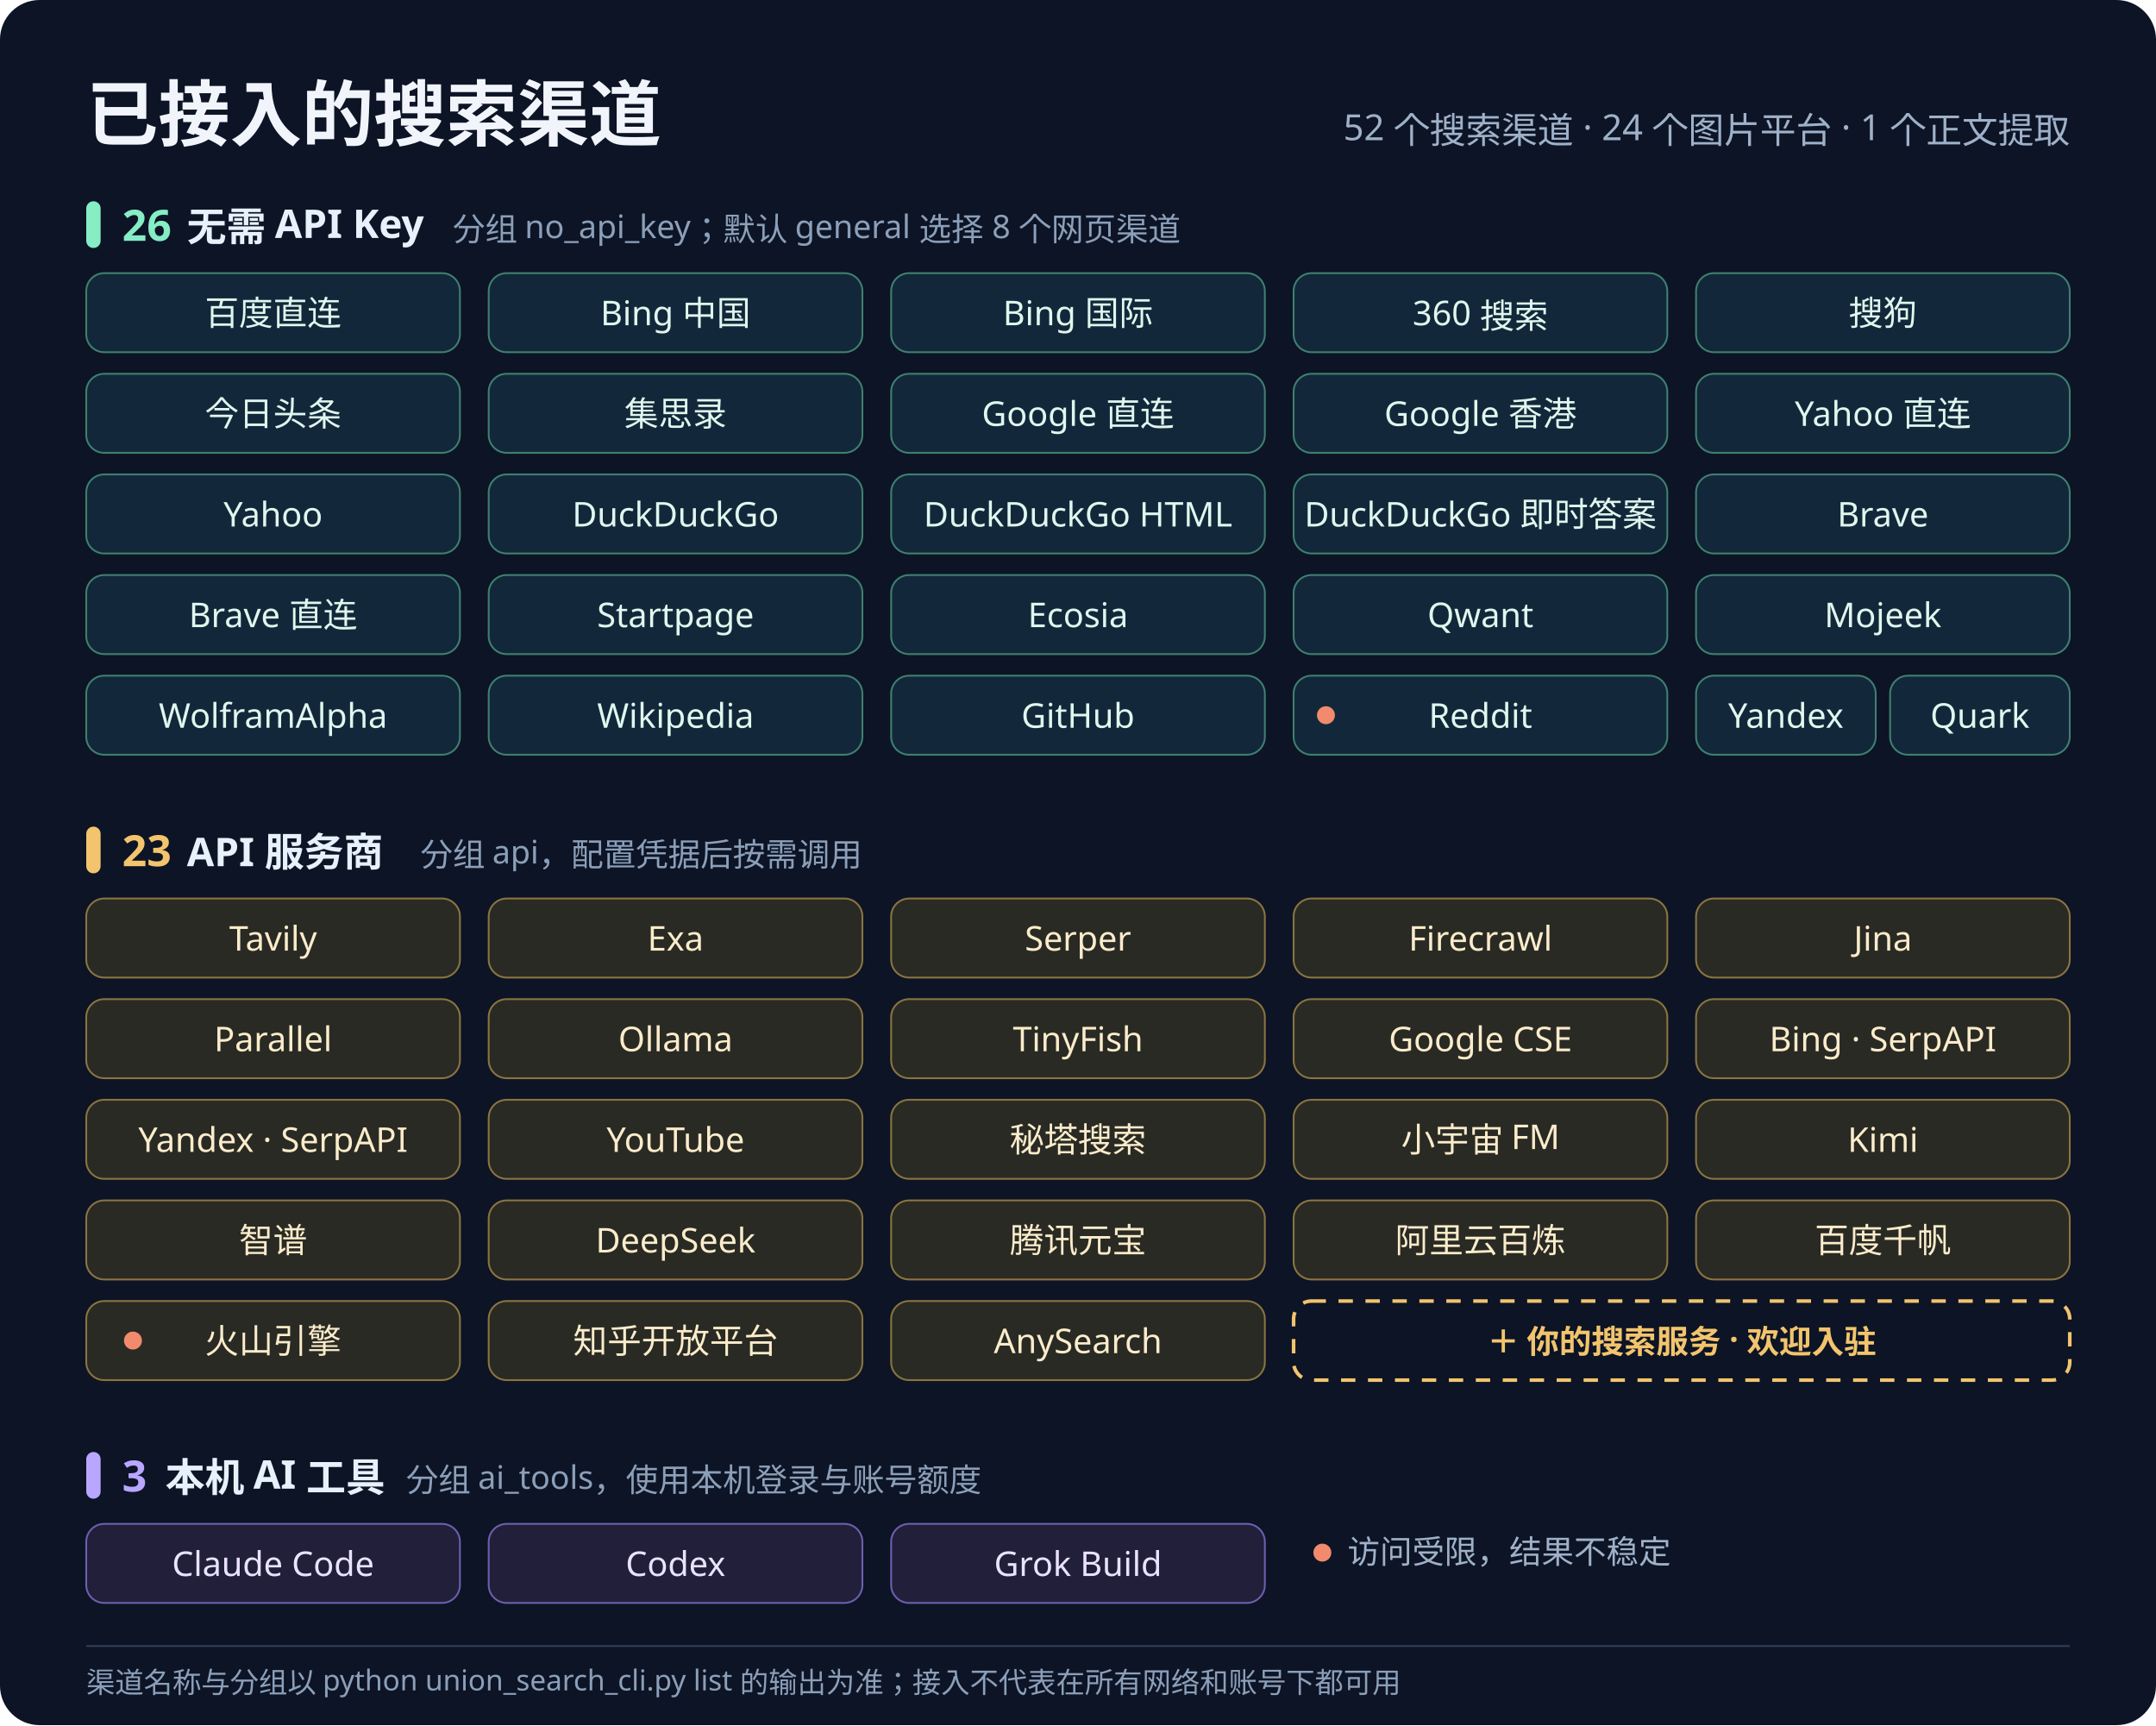
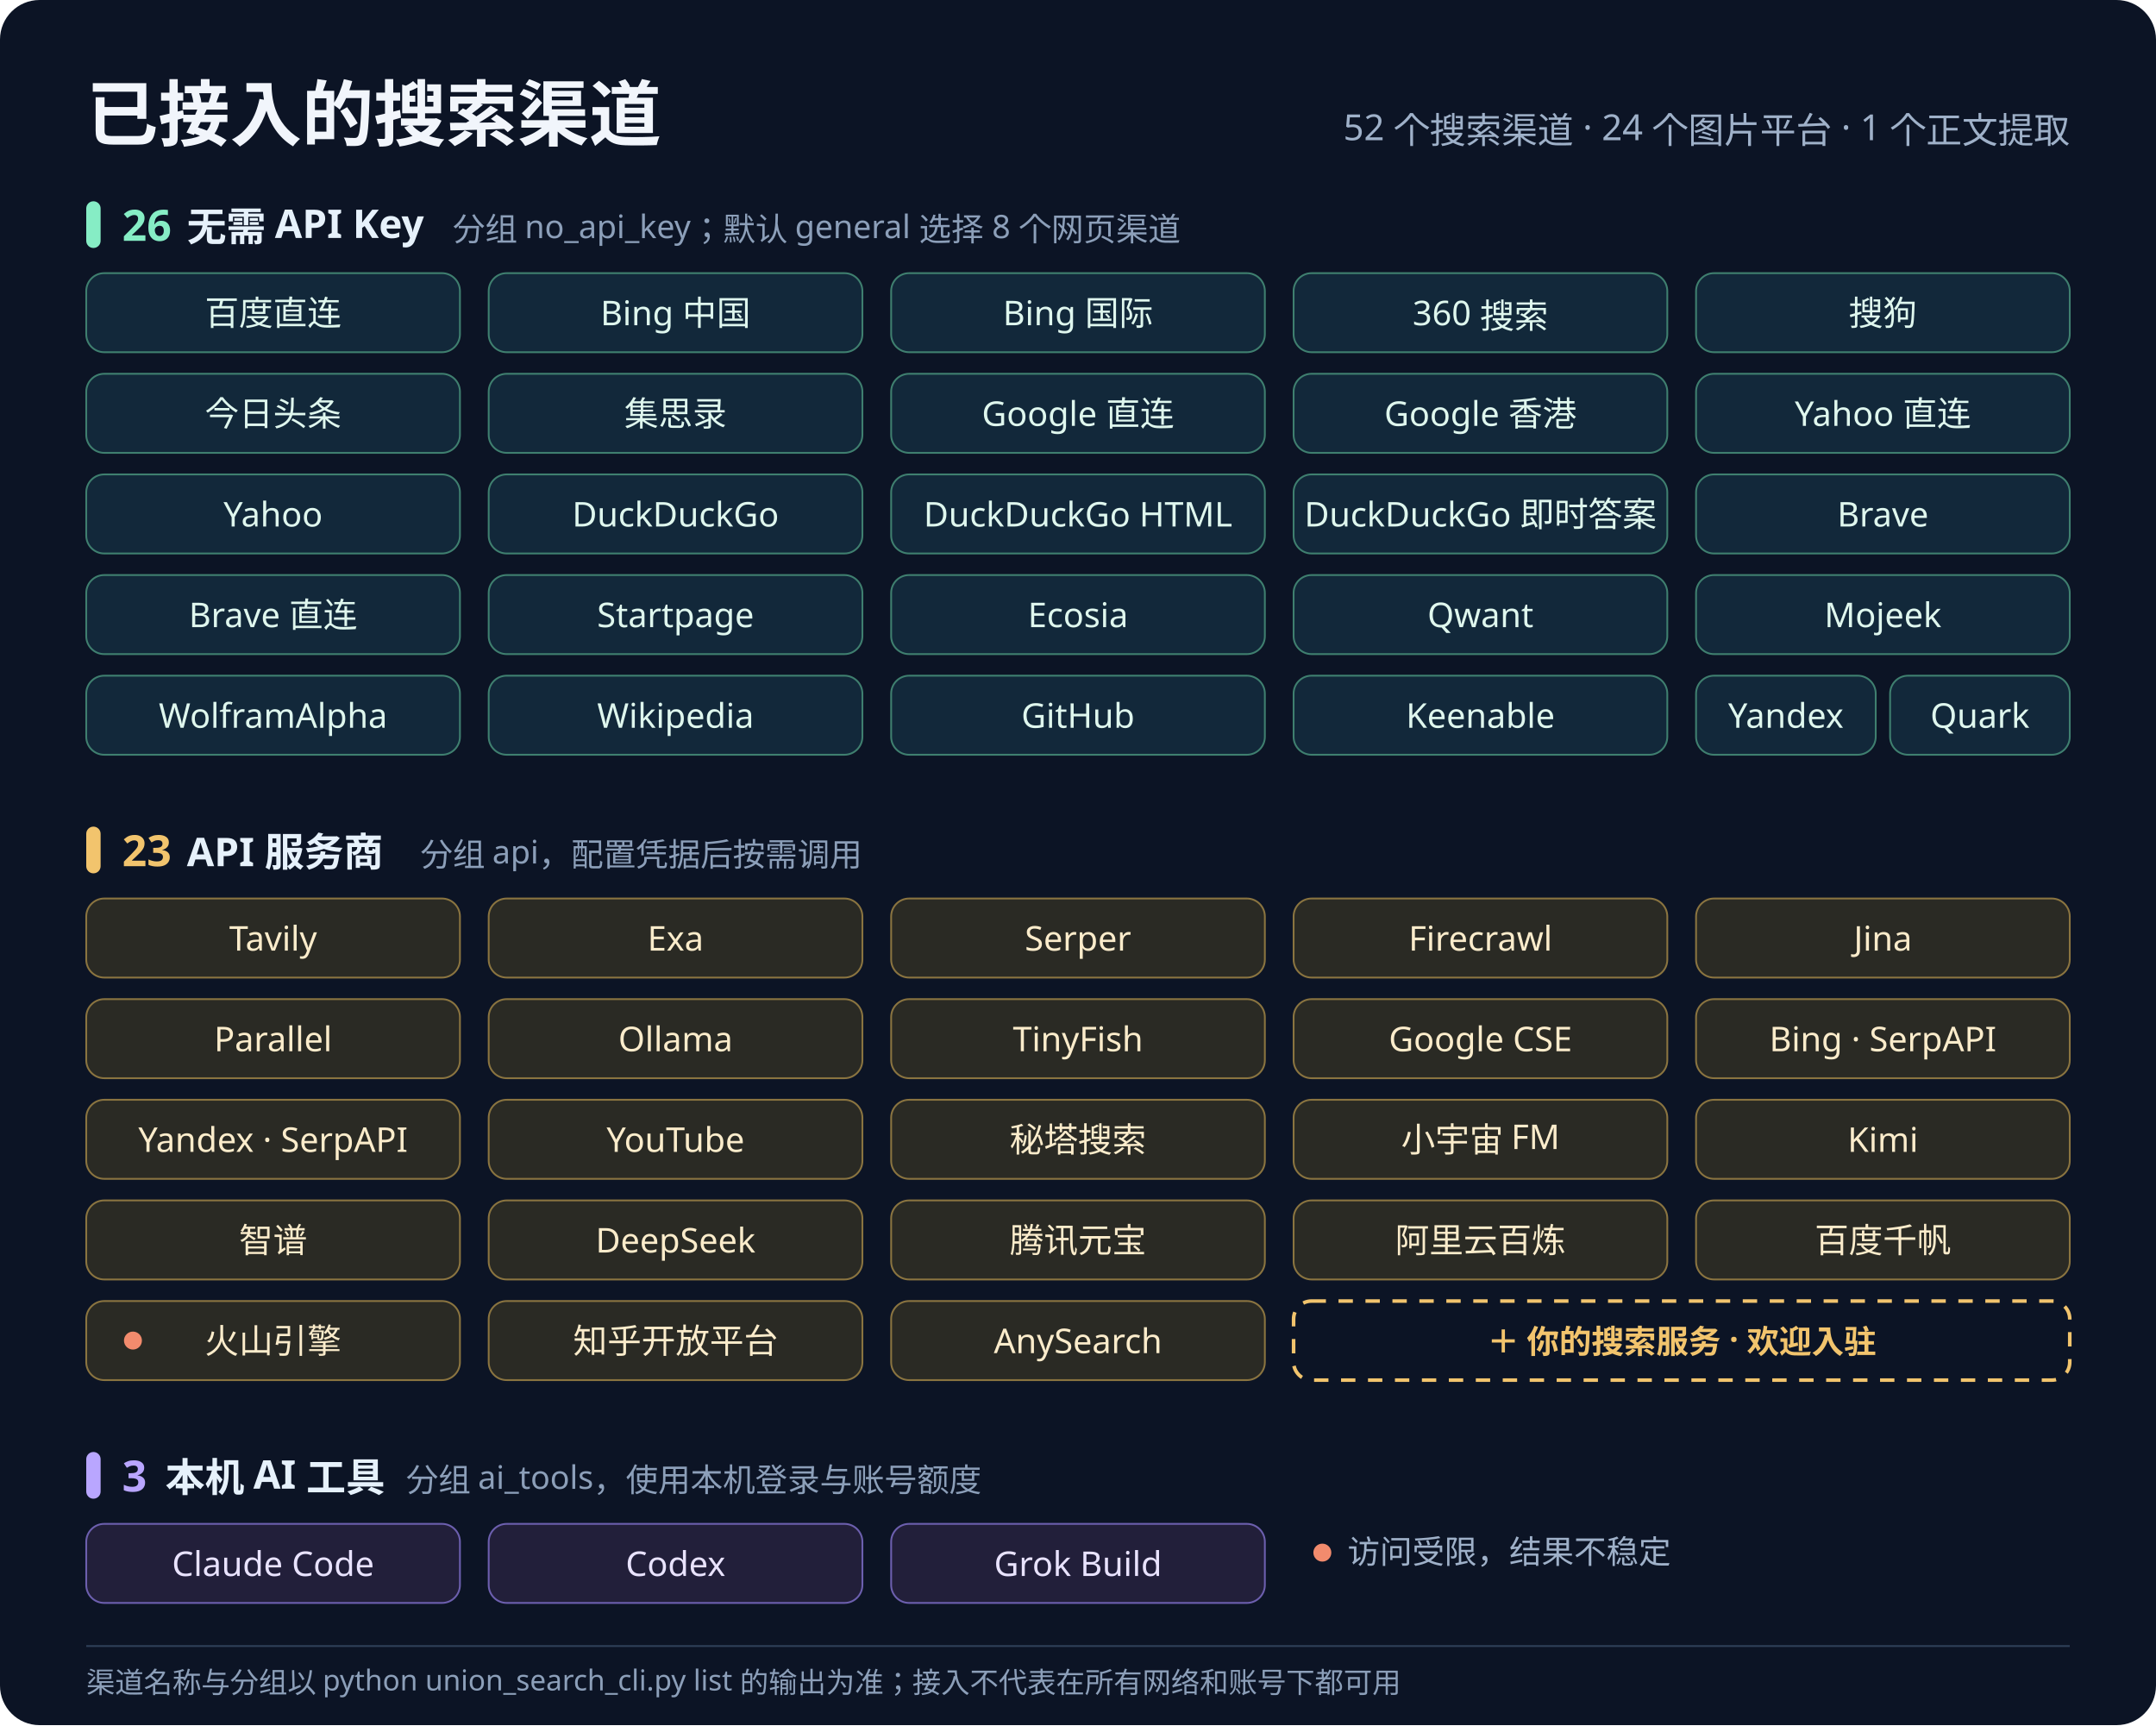
<svg xmlns="http://www.w3.org/2000/svg" width="1200" height="960" viewBox="0 0 1200 960" role="img" aria-labelledby="title desc">
  <rect width="1200" height="960" rx="22" fill="#0c1425" />
  <g font-family="Segoe UI,PingFang SC,Microsoft YaHei,sans-serif">
    <text x="48" y="78" fill="#f1f5fb" font-size="40" font-weight="700">已接入的搜索渠道</text>
    <text x="1152" y="78" text-anchor="end" fill="#9fb1c9" font-size="20">52 个搜索渠道 · 24 个图片平台 · 1 个正文提取</text>
    <g id="general">
      <rect x="48" y="112" width="8" height="26" rx="4" fill="#86edc5" />
      <text x="68" y="134" fill="#86edc5" font-size="24" font-weight="700">26</text>
      <text x="104" y="134" fill="#e6f1fb" font-size="22" font-weight="600">无需 API Key</text>
      <text x="252" y="134" fill="#8c9fb9" font-size="18">分组 no_api_key；默认 general 选择 8 个网页渠道</text>
      <g fill="#12283a" stroke="#3f7f6f">
        <rect x="48" y="152" width="208" height="44" rx="10" />
        <rect x="272" y="152" width="208" height="44" rx="10" />
        <rect x="496" y="152" width="208" height="44" rx="10" />
        <rect x="720" y="152" width="208" height="44" rx="10" />
        <rect x="944" y="152" width="208" height="44" rx="10" />
        <rect x="48" y="208" width="208" height="44" rx="10" />
        <rect x="272" y="208" width="208" height="44" rx="10" />
        <rect x="496" y="208" width="208" height="44" rx="10" />
        <rect x="720" y="208" width="208" height="44" rx="10" />
        <rect x="944" y="208" width="208" height="44" rx="10" />
        <rect x="48" y="264" width="208" height="44" rx="10" />
        <rect x="272" y="264" width="208" height="44" rx="10" />
        <rect x="496" y="264" width="208" height="44" rx="10" />
        <rect x="720" y="264" width="208" height="44" rx="10" />
        <rect x="944" y="264" width="208" height="44" rx="10" />
        <rect x="48" y="320" width="208" height="44" rx="10" />
        <rect x="272" y="320" width="208" height="44" rx="10" />
        <rect x="496" y="320" width="208" height="44" rx="10" />
        <rect x="720" y="320" width="208" height="44" rx="10" />
        <rect x="944" y="320" width="208" height="44" rx="10" />
        <rect x="48" y="376" width="208" height="44" rx="10" />
        <rect x="272" y="376" width="208" height="44" rx="10" />
        <rect x="496" y="376" width="208" height="44" rx="10" />
        <rect x="720" y="376" width="208" height="44" rx="10" />
        <rect x="944" y="376" width="100" height="44" rx="10" />
        <rect x="1052" y="376" width="100" height="44" rx="10" />
      </g>
      <g fill="#dff7ee" font-size="19" text-anchor="middle">
        <text x="152" y="181">百度直连</text>
        <text x="376" y="181">Bing 中国</text>
        <text x="600" y="181">Bing 国际</text>
        <text x="824" y="181">360 搜索</text>
        <text x="1048" y="181">搜狗</text>
        <text x="152" y="237">今日头条</text>
        <text x="376" y="237">集思录</text>
        <text x="600" y="237">Google 直连</text>
        <text x="824" y="237">Google 香港</text>
        <text x="1048" y="237">Yahoo 直连</text>
        <text x="152" y="293">Yahoo</text>
        <text x="376" y="293">DuckDuckGo</text>
        <text x="600" y="293">DuckDuckGo HTML</text>
        <text x="824" y="293">DuckDuckGo 即时答案</text>
        <text x="1048" y="293">Brave</text>
        <text x="152" y="349">Brave 直连</text>
        <text x="376" y="349">Startpage</text>
        <text x="600" y="349">Ecosia</text>
        <text x="824" y="349">Qwant</text>
        <text x="1048" y="349">Mojeek</text>
        <text x="152" y="405">WolframAlpha</text>
        <text x="376" y="405">Wikipedia</text>
        <text x="600" y="405">GitHub</text>
-         <text x="824" y="405">Reddit</text>
+         <text x="824" y="405">Keenable</text>
        <text x="994" y="405">Yandex</text>
        <text x="1102" y="405">Quark</text>
      </g>
-       <circle cx="738" cy="398" r="5" fill="#f28b6d" />
    </g>
    <g id="api">
      <rect x="48" y="460" width="8" height="26" rx="4" fill="#f2c46d" />
      <text x="68" y="482" fill="#f2c46d" font-size="24" font-weight="700">23</text>
      <text x="104" y="482" fill="#e6f1fb" font-size="22" font-weight="600">API 服务商</text>
      <text x="234" y="482" fill="#8c9fb9" font-size="18">分组 api，配置凭据后按需调用</text>
      <g fill="#2a2a24" stroke="#8a7440">
        <rect x="48" y="500" width="208" height="44" rx="10" />
        <rect x="272" y="500" width="208" height="44" rx="10" />
        <rect x="496" y="500" width="208" height="44" rx="10" />
        <rect x="720" y="500" width="208" height="44" rx="10" />
        <rect x="944" y="500" width="208" height="44" rx="10" />
        <rect x="48" y="556" width="208" height="44" rx="10" />
        <rect x="272" y="556" width="208" height="44" rx="10" />
        <rect x="496" y="556" width="208" height="44" rx="10" />
        <rect x="720" y="556" width="208" height="44" rx="10" />
        <rect x="944" y="556" width="208" height="44" rx="10" />
        <rect x="48" y="612" width="208" height="44" rx="10" />
        <rect x="272" y="612" width="208" height="44" rx="10" />
        <rect x="496" y="612" width="208" height="44" rx="10" />
        <rect x="720" y="612" width="208" height="44" rx="10" />
        <rect x="944" y="612" width="208" height="44" rx="10" />
        <rect x="48" y="668" width="208" height="44" rx="10" />
        <rect x="272" y="668" width="208" height="44" rx="10" />
        <rect x="496" y="668" width="208" height="44" rx="10" />
        <rect x="720" y="668" width="208" height="44" rx="10" />
        <rect x="944" y="668" width="208" height="44" rx="10" />
        <rect x="48" y="724" width="208" height="44" rx="10" />
        <rect x="272" y="724" width="208" height="44" rx="10" />
        <rect x="496" y="724" width="208" height="44" rx="10" />
      </g>
      <g fill="#fbeccb" font-size="19" text-anchor="middle">
        <text x="152" y="529">Tavily</text>
        <text x="376" y="529">Exa</text>
        <text x="600" y="529">Serper</text>
        <text x="824" y="529">Firecrawl</text>
        <text x="1048" y="529">Jina</text>
        <text x="152" y="585">Parallel</text>
        <text x="376" y="585">Ollama</text>
        <text x="600" y="585">TinyFish</text>
        <text x="824" y="585">Google CSE</text>
        <text x="1048" y="585">Bing · SerpAPI</text>
        <text x="152" y="641">Yandex · SerpAPI</text>
        <text x="376" y="641">YouTube</text>
        <text x="600" y="641">秘塔搜索</text>
        <text x="824" y="641">小宇宙 FM</text>
        <text x="1048" y="641">Kimi</text>
        <text x="152" y="697">智谱</text>
        <text x="376" y="697">DeepSeek</text>
        <text x="600" y="697">腾讯元宝</text>
        <text x="824" y="697">阿里云百炼</text>
        <text x="1048" y="697">百度千帆</text>
        <text x="152" y="753">火山引擎</text>
        <text x="376" y="753">知乎开放平台</text>
        <text x="600" y="753">AnySearch</text>
      </g>
      <circle cx="74" cy="746" r="5" fill="#f28b6d" />
      <rect x="720" y="724" width="432" height="44" rx="10" fill="none" stroke="#f2c46d" stroke-width="2" stroke-dasharray="8 7" />
      <text x="936" y="753" text-anchor="middle" fill="#f2c46d" font-size="18" font-weight="600">＋ 你的搜索服务 · 欢迎入驻</text>
    </g>
    <g id="ai-tools">
      <rect x="48" y="808" width="8" height="26" rx="4" fill="#b9a6ff" />
      <text x="68" y="830" fill="#b9a6ff" font-size="24" font-weight="700">3</text>
      <text x="92" y="830" fill="#e6f1fb" font-size="22" font-weight="600">本机 AI 工具</text>
      <text x="226" y="830" fill="#8c9fb9" font-size="18">分组 ai_tools，使用本机登录与账号额度</text>
      <g fill="#221f3a" stroke="#6c5fae">
        <rect x="48" y="848" width="208" height="44" rx="10" />
        <rect x="272" y="848" width="208" height="44" rx="10" />
        <rect x="496" y="848" width="208" height="44" rx="10" />
      </g>
      <g fill="#e9e3ff" font-size="19" text-anchor="middle">
        <text x="152" y="877">Claude Code</text>
        <text x="376" y="877">Codex</text>
        <text x="600" y="877">Grok Build</text>
      </g>
      <circle cx="736" cy="864" r="5" fill="#f28b6d" />
      <text x="750" y="870" fill="#9fb1c9" font-size="18">访问受限，结果不稳定</text>
    </g>
    <path d="M48 916H1152" stroke="#2f4058" />
    <text x="48" y="942" fill="#8c9fb9" font-size="16">渠道名称与分组以 python union_search_cli.py list 的输出为准；接入不代表在所有网络和账号下都可用</text>
  </g>
</svg>
